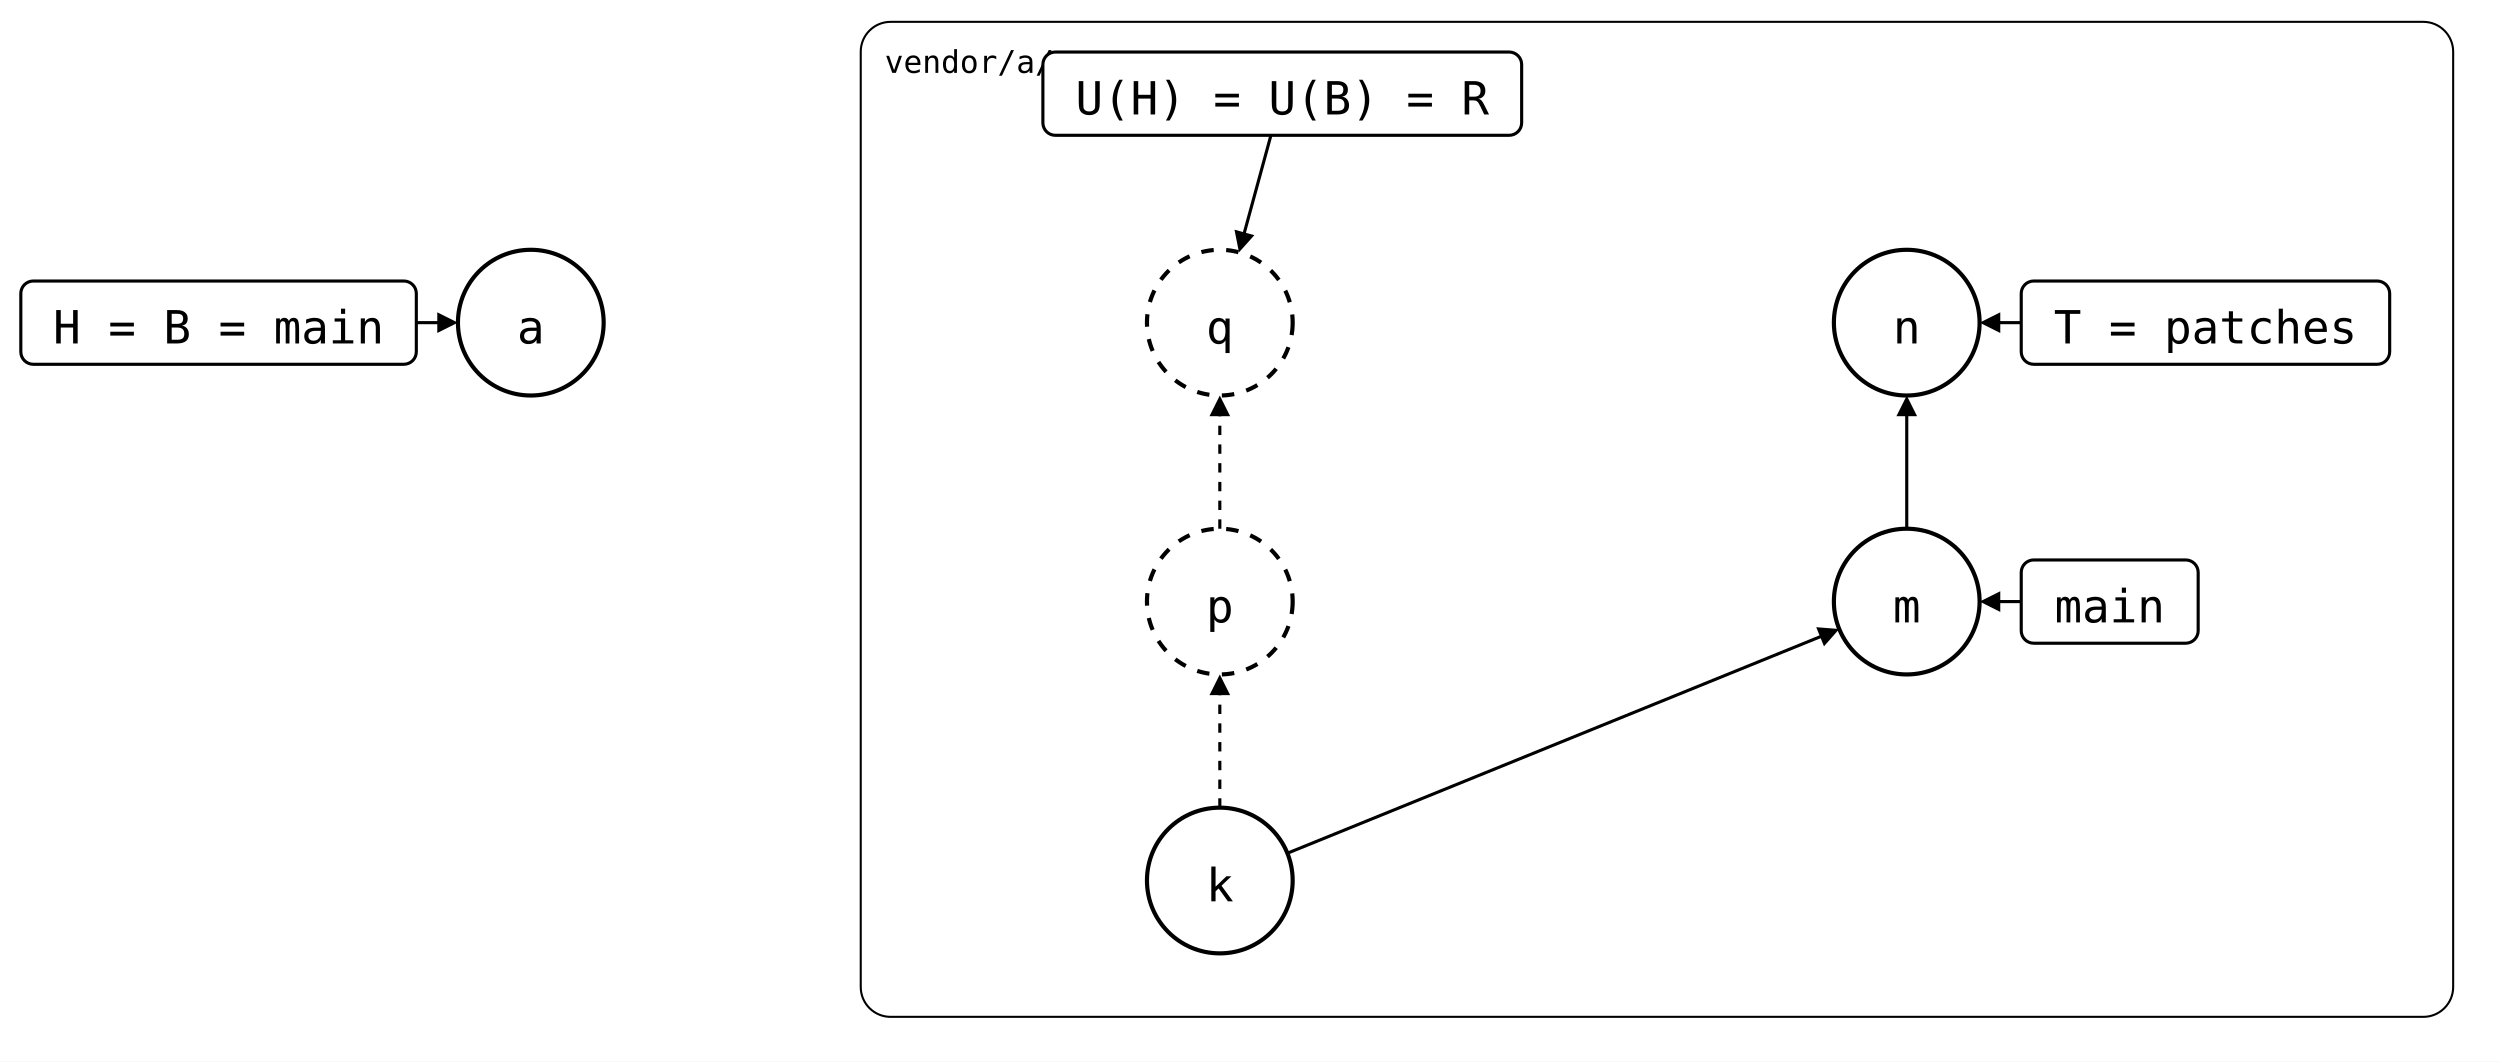
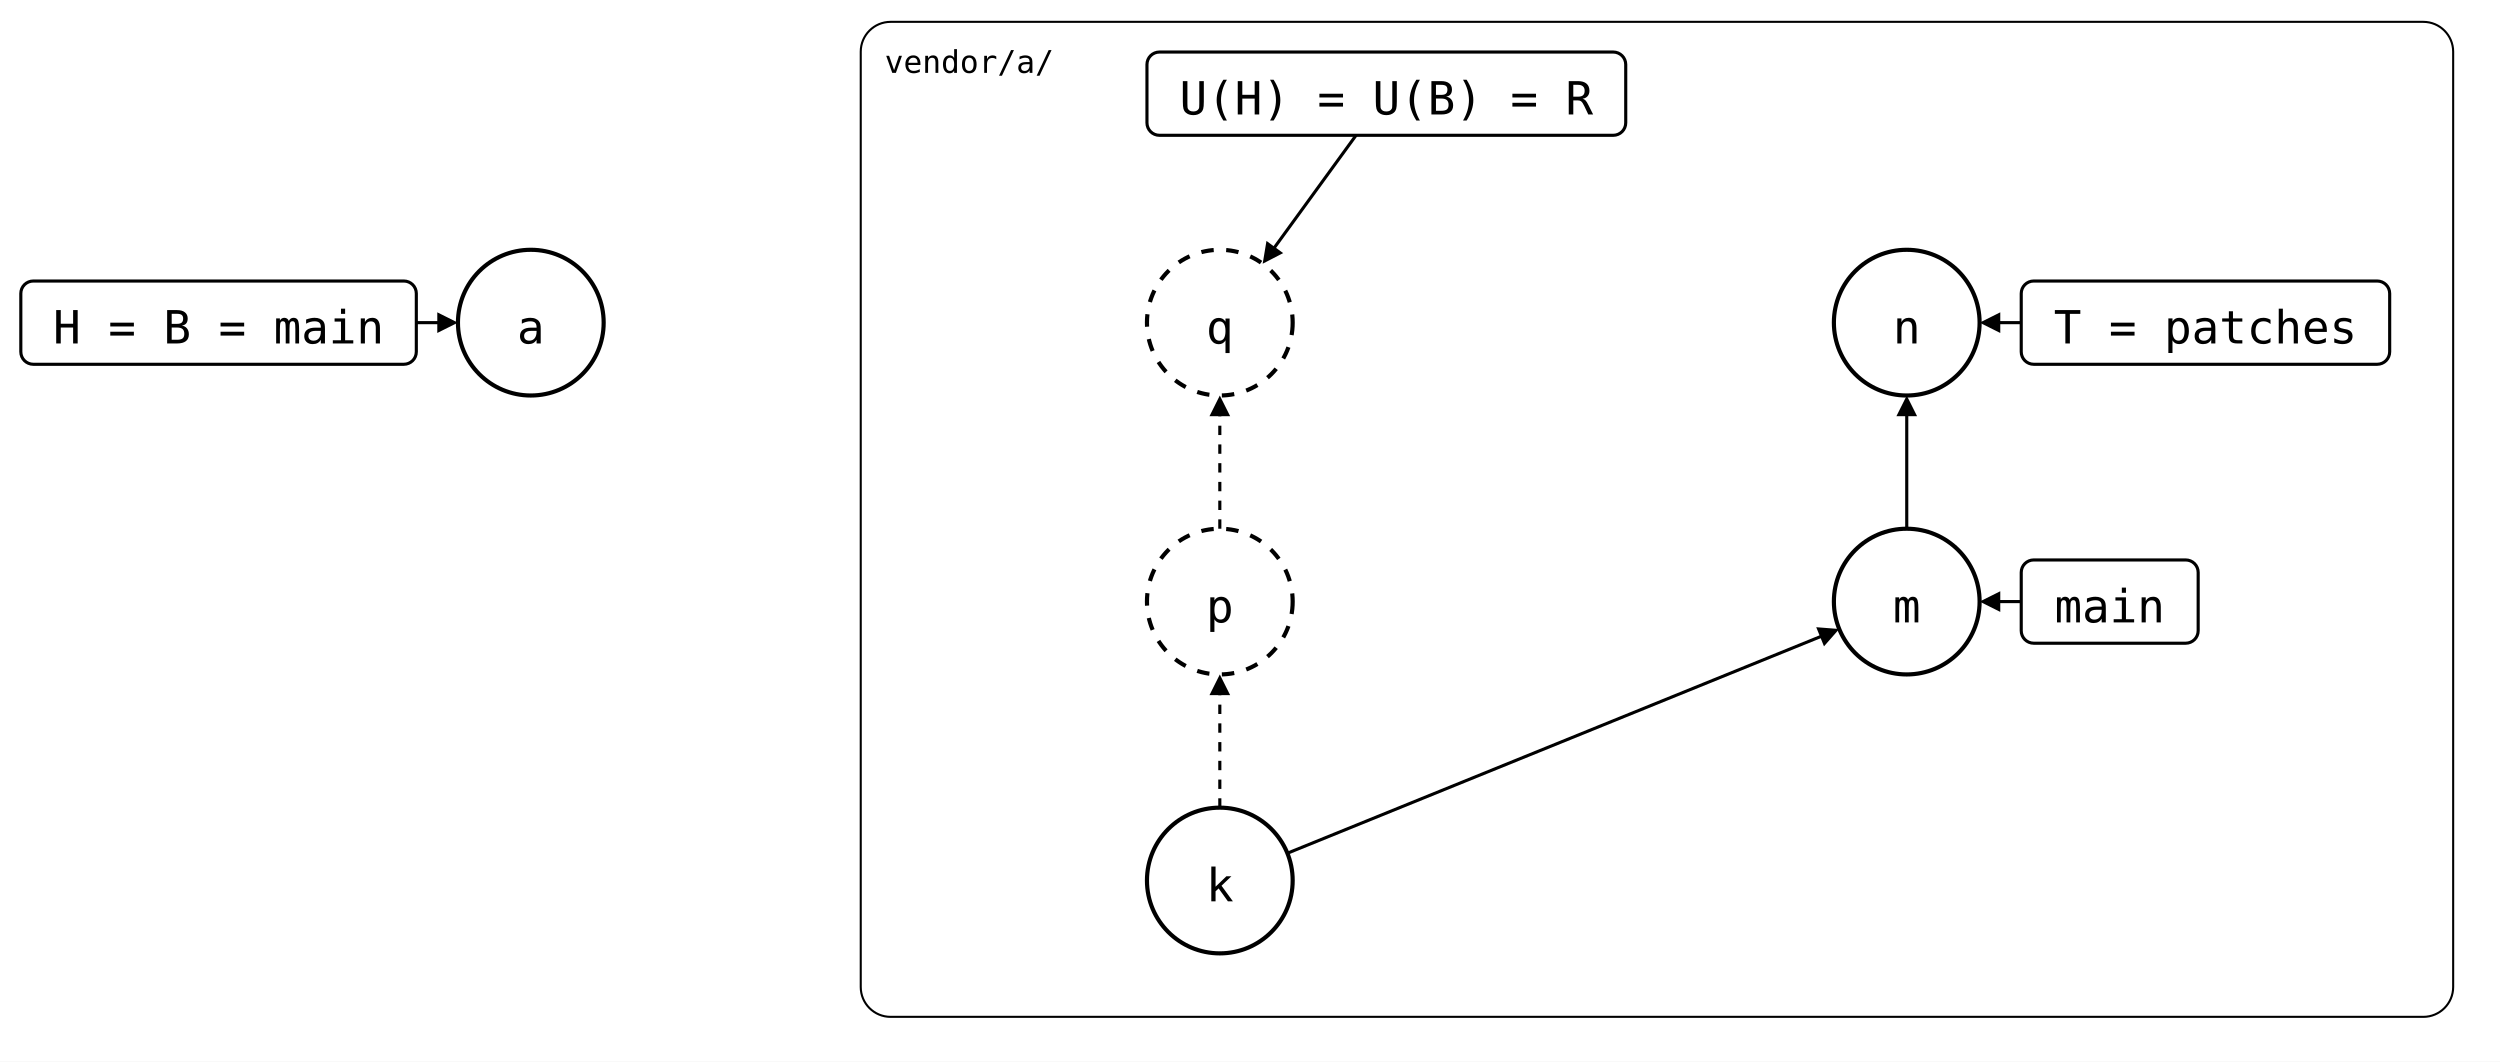
- <svg xmlns="http://www.w3.org/2000/svg" style="background: #ffffff; background-color: light-dark(#ffffff, #121212); color-scheme: light dark;" version="1.1" width="1201px" height="510px" viewBox="0 0 1201 510" id="ge-svg-gww04VyeNWRHEBo99IEJ" content="&lt;mxfile host=&quot;Electron&quot;&gt;&#10;  &lt;diagram name=&quot;patch-branch-rebased&quot; id=&quot;patch-branch-rebased&quot;&gt;&#10;    &lt;mxGraphModel grid=&quot;0&quot; gridSize=&quot;10&quot; guides=&quot;1&quot; tooltips=&quot;1&quot; connect=&quot;1&quot; arrows=&quot;1&quot; fold=&quot;0&quot; page=&quot;0&quot; pageScale=&quot;1&quot; pageWidth=&quot;850&quot; pageHeight=&quot;1100&quot; background=&quot;#ffffff&quot; math=&quot;0&quot; shadow=&quot;0&quot;&gt;&#10;      &lt;root&gt;&#10;        &lt;mxCell id=&quot;0&quot; /&gt;&#10;        &lt;mxCell id=&quot;1&quot; parent=&quot;0&quot; /&gt;&#10;        &lt;mxCell id=&quot;lane&quot; parent=&quot;1&quot; style=&quot;rounded=1;arcSize=3;fillColor=none;strokeWidth=1;fontSize=15;verticalAlign=top;align=left;spacingLeft=10;spacingTop=4;fontFamily=Roboto Mono,monospace;&quot; value=&quot;vendor/a/&quot; vertex=&quot;1&quot;&gt;&#10;          &lt;mxGeometry height=&quot;478&quot; width=&quot;765&quot; x=&quot;422&quot; y=&quot;30&quot; as=&quot;geometry&quot; /&gt;&#10;        &lt;/mxCell&gt;&#10;        &lt;mxCell id=&quot;k&quot; parent=&quot;1&quot; style=&quot;ellipse;aspect=fixed;strokeWidth=2;fontSize=22;fontFamily=Roboto Mono,monospace;&quot; value=&quot;k&quot; vertex=&quot;1&quot;&gt;&#10;          &lt;mxGeometry height=&quot;70&quot; width=&quot;70&quot; x=&quot;560&quot; y=&quot;408&quot; as=&quot;geometry&quot; /&gt;&#10;        &lt;/mxCell&gt;&#10;        &lt;mxCell id=&quot;p&quot; parent=&quot;1&quot; style=&quot;ellipse;aspect=fixed;strokeWidth=2;fontSize=22;fontFamily=Roboto Mono,monospace;dashed=1;&quot; value=&quot;p&quot; vertex=&quot;1&quot;&gt;&#10;          &lt;mxGeometry height=&quot;70&quot; width=&quot;70&quot; x=&quot;560&quot; y=&quot;274&quot; as=&quot;geometry&quot; /&gt;&#10;        &lt;/mxCell&gt;&#10;        &lt;mxCell id=&quot;q&quot; parent=&quot;1&quot; style=&quot;ellipse;aspect=fixed;strokeWidth=2;fontSize=22;fontFamily=Roboto Mono,monospace;dashed=1;&quot; value=&quot;q&quot; vertex=&quot;1&quot;&gt;&#10;          &lt;mxGeometry height=&quot;70&quot; width=&quot;70&quot; x=&quot;560&quot; y=&quot;140&quot; as=&quot;geometry&quot; /&gt;&#10;        &lt;/mxCell&gt;&#10;        &lt;mxCell id=&quot;m&quot; parent=&quot;1&quot; style=&quot;ellipse;aspect=fixed;strokeWidth=2;fontSize=22;fontFamily=Roboto Mono,monospace;&quot; value=&quot;m&quot; vertex=&quot;1&quot;&gt;&#10;          &lt;mxGeometry height=&quot;70&quot; width=&quot;70&quot; x=&quot;890&quot; y=&quot;274&quot; as=&quot;geometry&quot; /&gt;&#10;        &lt;/mxCell&gt;&#10;        &lt;mxCell id=&quot;n&quot; parent=&quot;1&quot; style=&quot;ellipse;aspect=fixed;strokeWidth=2;fontSize=22;fontFamily=Roboto Mono,monospace;&quot; value=&quot;n&quot; vertex=&quot;1&quot;&gt;&#10;          &lt;mxGeometry height=&quot;70&quot; width=&quot;70&quot; x=&quot;890&quot; y=&quot;140&quot; as=&quot;geometry&quot; /&gt;&#10;        &lt;/mxCell&gt;&#10;        &lt;mxCell id=&quot;a&quot; parent=&quot;1&quot; style=&quot;ellipse;aspect=fixed;strokeWidth=2;fontSize=22;fontFamily=Roboto Mono,monospace;&quot; value=&quot;a&quot; vertex=&quot;1&quot;&gt;&#10;          &lt;mxGeometry height=&quot;70&quot; width=&quot;70&quot; x=&quot;229&quot; y=&quot;140&quot; as=&quot;geometry&quot; /&gt;&#10;        &lt;/mxCell&gt;&#10;        &lt;mxCell id=&quot;h&quot; parent=&quot;1&quot; style=&quot;rounded=1;strokeWidth=1.5;fontSize=22;fontFamily=Roboto Mono,monospace;&quot; value=&quot;H = B = main&quot; vertex=&quot;1&quot;&gt;&#10;          &lt;mxGeometry height=&quot;40&quot; width=&quot;190&quot; x=&quot;19&quot; y=&quot;155&quot; as=&quot;geometry&quot; /&gt;&#10;        &lt;/mxCell&gt;&#10;        &lt;mxCell id=&quot;u&quot; parent=&quot;1&quot; style=&quot;rounded=1;strokeWidth=1.5;fontSize=22;fontFamily=Roboto Mono,monospace;&quot; value=&quot;U(H) = U(B) = R&quot; vertex=&quot;1&quot;&gt;&#10;          &lt;mxGeometry height=&quot;40&quot; width=&quot;230&quot; x=&quot;510&quot; y=&quot;45&quot; as=&quot;geometry&quot; /&gt;&#10;        &lt;/mxCell&gt;&#10;        &lt;mxCell id=&quot;bm&quot; parent=&quot;1&quot; style=&quot;rounded=1;strokeWidth=1.5;fontSize=22;fontFamily=Roboto Mono,monospace;&quot; value=&quot;main&quot; vertex=&quot;1&quot;&gt;&#10;          &lt;mxGeometry height=&quot;40&quot; width=&quot;85&quot; x=&quot;980&quot; y=&quot;289&quot; as=&quot;geometry&quot; /&gt;&#10;        &lt;/mxCell&gt;&#10;        &lt;mxCell id=&quot;bn&quot; parent=&quot;1&quot; style=&quot;rounded=1;strokeWidth=1.5;fontSize=22;fontFamily=Roboto Mono,monospace;&quot; value=&quot;T = patches&quot; vertex=&quot;1&quot;&gt;&#10;          &lt;mxGeometry height=&quot;40&quot; width=&quot;177&quot; x=&quot;980&quot; y=&quot;155&quot; as=&quot;geometry&quot; /&gt;&#10;        &lt;/mxCell&gt;&#10;        &lt;mxCell id=&quot;e1&quot; edge=&quot;1&quot; parent=&quot;1&quot; source=&quot;k&quot; style=&quot;endArrow=block;endFill=1;html=1;strokeWidth=1.5;rounded=0;dashed=1;&quot; target=&quot;p&quot;&gt;&#10;          &lt;mxGeometry relative=&quot;1&quot; as=&quot;geometry&quot; /&gt;&#10;        &lt;/mxCell&gt;&#10;        &lt;mxCell id=&quot;e2&quot; edge=&quot;1&quot; parent=&quot;1&quot; source=&quot;p&quot; style=&quot;endArrow=block;endFill=1;html=1;strokeWidth=1.5;rounded=0;dashed=1;&quot; target=&quot;q&quot;&gt;&#10;          &lt;mxGeometry relative=&quot;1&quot; as=&quot;geometry&quot; /&gt;&#10;        &lt;/mxCell&gt;&#10;        &lt;mxCell id=&quot;e3&quot; edge=&quot;1&quot; parent=&quot;1&quot; source=&quot;k&quot; style=&quot;endArrow=block;endFill=1;html=1;strokeWidth=1.5;rounded=0;&quot; target=&quot;m&quot;&gt;&#10;          &lt;mxGeometry relative=&quot;1&quot; as=&quot;geometry&quot; /&gt;&#10;        &lt;/mxCell&gt;&#10;        &lt;mxCell id=&quot;e4&quot; edge=&quot;1&quot; parent=&quot;1&quot; source=&quot;m&quot; style=&quot;endArrow=block;endFill=1;html=1;strokeWidth=1.5;rounded=0;&quot; target=&quot;n&quot;&gt;&#10;          &lt;mxGeometry relative=&quot;1&quot; as=&quot;geometry&quot; /&gt;&#10;        &lt;/mxCell&gt;&#10;        &lt;mxCell id=&quot;e5&quot; edge=&quot;1&quot; parent=&quot;1&quot; source=&quot;h&quot; style=&quot;endArrow=block;endFill=1;html=1;strokeWidth=1.5;rounded=0;&quot; target=&quot;a&quot;&gt;&#10;          &lt;mxGeometry relative=&quot;1&quot; as=&quot;geometry&quot; /&gt;&#10;        &lt;/mxCell&gt;&#10;        &lt;mxCell id=&quot;e6&quot; edge=&quot;1&quot; parent=&quot;1&quot; source=&quot;u&quot; style=&quot;endArrow=block;endFill=1;html=1;strokeWidth=1.5;rounded=0;&quot; target=&quot;q&quot;&gt;&#10;          &lt;mxGeometry relative=&quot;1&quot; as=&quot;geometry&quot; /&gt;&#10;        &lt;/mxCell&gt;&#10;        &lt;mxCell id=&quot;e7&quot; edge=&quot;1&quot; parent=&quot;1&quot; source=&quot;bm&quot; style=&quot;endArrow=block;endFill=1;html=1;strokeWidth=1.5;rounded=0;&quot; target=&quot;m&quot;&gt;&#10;          &lt;mxGeometry relative=&quot;1&quot; as=&quot;geometry&quot; /&gt;&#10;        &lt;/mxCell&gt;&#10;        &lt;mxCell id=&quot;e8&quot; edge=&quot;1&quot; parent=&quot;1&quot; source=&quot;bn&quot; style=&quot;endArrow=block;endFill=1;html=1;strokeWidth=1.5;rounded=0;&quot; target=&quot;n&quot;&gt;&#10;          &lt;mxGeometry relative=&quot;1&quot; as=&quot;geometry&quot; /&gt;&#10;        &lt;/mxCell&gt;&#10;      &lt;/root&gt;&#10;    &lt;/mxGraphModel&gt;&#10;  &lt;/diagram&gt;&#10;&lt;/mxfile&gt;&#10;">
-   <style type="text/css">@supports (color: light-dark(#000, #fff)) { #ge-svg-gww04VyeNWRHEBo99IEJ { --ge-adaptive-bg: light-dark(#ffffff, var(--ge-dark-color, #121212)); } }</style>
+ <svg xmlns="http://www.w3.org/2000/svg" style="background: #ffffff; background-color: light-dark(#ffffff, #121212); color-scheme: light dark;" version="1.1" width="1201px" height="510px" viewBox="0 0 1201 510" id="ge-svg-r2LKc7PBjnmS7tLpbCeL" content="&lt;mxfile host=&quot;Electron&quot;&gt;&#10;  &lt;diagram name=&quot;patch-branch-rebased&quot; id=&quot;patch-branch-rebased&quot;&gt;&#10;    &lt;mxGraphModel grid=&quot;0&quot; gridSize=&quot;10&quot; guides=&quot;1&quot; tooltips=&quot;1&quot; connect=&quot;1&quot; arrows=&quot;1&quot; fold=&quot;0&quot; page=&quot;0&quot; pageScale=&quot;1&quot; pageWidth=&quot;850&quot; pageHeight=&quot;1100&quot; background=&quot;#ffffff&quot; math=&quot;0&quot; shadow=&quot;0&quot;&gt;&#10;      &lt;root&gt;&#10;        &lt;mxCell id=&quot;0&quot; /&gt;&#10;        &lt;mxCell id=&quot;1&quot; parent=&quot;0&quot; /&gt;&#10;        &lt;mxCell id=&quot;lane&quot; parent=&quot;1&quot; style=&quot;rounded=1;arcSize=3;fillColor=none;strokeWidth=1;fontSize=15;verticalAlign=top;align=left;spacingLeft=10;spacingTop=4;fontFamily=Roboto Mono,monospace;&quot; value=&quot;vendor/a/&quot; vertex=&quot;1&quot;&gt;&#10;          &lt;mxGeometry height=&quot;478&quot; width=&quot;765&quot; x=&quot;422&quot; y=&quot;30&quot; as=&quot;geometry&quot; /&gt;&#10;        &lt;/mxCell&gt;&#10;        &lt;mxCell id=&quot;k&quot; parent=&quot;1&quot; style=&quot;ellipse;aspect=fixed;strokeWidth=2;fontSize=22;fontFamily=Roboto Mono,monospace;&quot; value=&quot;k&quot; vertex=&quot;1&quot;&gt;&#10;          &lt;mxGeometry height=&quot;70&quot; width=&quot;70&quot; x=&quot;560&quot; y=&quot;408&quot; as=&quot;geometry&quot; /&gt;&#10;        &lt;/mxCell&gt;&#10;        &lt;mxCell id=&quot;p&quot; parent=&quot;1&quot; style=&quot;ellipse;aspect=fixed;strokeWidth=2;fontSize=22;fontFamily=Roboto Mono,monospace;dashed=1;&quot; value=&quot;p&quot; vertex=&quot;1&quot;&gt;&#10;          &lt;mxGeometry height=&quot;70&quot; width=&quot;70&quot; x=&quot;560&quot; y=&quot;274&quot; as=&quot;geometry&quot; /&gt;&#10;        &lt;/mxCell&gt;&#10;        &lt;mxCell id=&quot;q&quot; parent=&quot;1&quot; style=&quot;ellipse;aspect=fixed;strokeWidth=2;fontSize=22;fontFamily=Roboto Mono,monospace;dashed=1;&quot; value=&quot;q&quot; vertex=&quot;1&quot;&gt;&#10;          &lt;mxGeometry height=&quot;70&quot; width=&quot;70&quot; x=&quot;560&quot; y=&quot;140&quot; as=&quot;geometry&quot; /&gt;&#10;        &lt;/mxCell&gt;&#10;        &lt;mxCell id=&quot;m&quot; parent=&quot;1&quot; style=&quot;ellipse;aspect=fixed;strokeWidth=2;fontSize=22;fontFamily=Roboto Mono,monospace;&quot; value=&quot;m&quot; vertex=&quot;1&quot;&gt;&#10;          &lt;mxGeometry height=&quot;70&quot; width=&quot;70&quot; x=&quot;890&quot; y=&quot;274&quot; as=&quot;geometry&quot; /&gt;&#10;        &lt;/mxCell&gt;&#10;        &lt;mxCell id=&quot;n&quot; parent=&quot;1&quot; style=&quot;ellipse;aspect=fixed;strokeWidth=2;fontSize=22;fontFamily=Roboto Mono,monospace;&quot; value=&quot;n&quot; vertex=&quot;1&quot;&gt;&#10;          &lt;mxGeometry height=&quot;70&quot; width=&quot;70&quot; x=&quot;890&quot; y=&quot;140&quot; as=&quot;geometry&quot; /&gt;&#10;        &lt;/mxCell&gt;&#10;        &lt;mxCell id=&quot;a&quot; parent=&quot;1&quot; style=&quot;ellipse;aspect=fixed;strokeWidth=2;fontSize=22;fontFamily=Roboto Mono,monospace;&quot; value=&quot;a&quot; vertex=&quot;1&quot;&gt;&#10;          &lt;mxGeometry height=&quot;70&quot; width=&quot;70&quot; x=&quot;229&quot; y=&quot;140&quot; as=&quot;geometry&quot; /&gt;&#10;        &lt;/mxCell&gt;&#10;        &lt;mxCell id=&quot;h&quot; parent=&quot;1&quot; style=&quot;rounded=1;strokeWidth=1.5;fontSize=22;fontFamily=Roboto Mono,monospace;&quot; value=&quot;H = B = main&quot; vertex=&quot;1&quot;&gt;&#10;          &lt;mxGeometry height=&quot;40&quot; width=&quot;190&quot; x=&quot;19&quot; y=&quot;155&quot; as=&quot;geometry&quot; /&gt;&#10;        &lt;/mxCell&gt;&#10;        &lt;mxCell id=&quot;u&quot; parent=&quot;1&quot; style=&quot;rounded=1;strokeWidth=1.5;fontSize=22;fontFamily=Roboto Mono,monospace;&quot; value=&quot;U(H) = U(B) = R&quot; vertex=&quot;1&quot;&gt;&#10;          &lt;mxGeometry height=&quot;40&quot; width=&quot;230&quot; x=&quot;560&quot; y=&quot;45&quot; as=&quot;geometry&quot; /&gt;&#10;        &lt;/mxCell&gt;&#10;        &lt;mxCell id=&quot;bm&quot; parent=&quot;1&quot; style=&quot;rounded=1;strokeWidth=1.5;fontSize=22;fontFamily=Roboto Mono,monospace;&quot; value=&quot;main&quot; vertex=&quot;1&quot;&gt;&#10;          &lt;mxGeometry height=&quot;40&quot; width=&quot;85&quot; x=&quot;980&quot; y=&quot;289&quot; as=&quot;geometry&quot; /&gt;&#10;        &lt;/mxCell&gt;&#10;        &lt;mxCell id=&quot;bn&quot; parent=&quot;1&quot; style=&quot;rounded=1;strokeWidth=1.5;fontSize=22;fontFamily=Roboto Mono,monospace;&quot; value=&quot;T = patches&quot; vertex=&quot;1&quot;&gt;&#10;          &lt;mxGeometry height=&quot;40&quot; width=&quot;177&quot; x=&quot;980&quot; y=&quot;155&quot; as=&quot;geometry&quot; /&gt;&#10;        &lt;/mxCell&gt;&#10;        &lt;mxCell id=&quot;e1&quot; edge=&quot;1&quot; parent=&quot;1&quot; source=&quot;k&quot; style=&quot;endArrow=block;endFill=1;html=1;strokeWidth=1.5;rounded=0;dashed=1;&quot; target=&quot;p&quot;&gt;&#10;          &lt;mxGeometry relative=&quot;1&quot; as=&quot;geometry&quot; /&gt;&#10;        &lt;/mxCell&gt;&#10;        &lt;mxCell id=&quot;e2&quot; edge=&quot;1&quot; parent=&quot;1&quot; source=&quot;p&quot; style=&quot;endArrow=block;endFill=1;html=1;strokeWidth=1.5;rounded=0;dashed=1;&quot; target=&quot;q&quot;&gt;&#10;          &lt;mxGeometry relative=&quot;1&quot; as=&quot;geometry&quot; /&gt;&#10;        &lt;/mxCell&gt;&#10;        &lt;mxCell id=&quot;e3&quot; edge=&quot;1&quot; parent=&quot;1&quot; source=&quot;k&quot; style=&quot;endArrow=block;endFill=1;html=1;strokeWidth=1.5;rounded=0;&quot; target=&quot;m&quot;&gt;&#10;          &lt;mxGeometry relative=&quot;1&quot; as=&quot;geometry&quot; /&gt;&#10;        &lt;/mxCell&gt;&#10;        &lt;mxCell id=&quot;e4&quot; edge=&quot;1&quot; parent=&quot;1&quot; source=&quot;m&quot; style=&quot;endArrow=block;endFill=1;html=1;strokeWidth=1.5;rounded=0;&quot; target=&quot;n&quot;&gt;&#10;          &lt;mxGeometry relative=&quot;1&quot; as=&quot;geometry&quot; /&gt;&#10;        &lt;/mxCell&gt;&#10;        &lt;mxCell id=&quot;e5&quot; edge=&quot;1&quot; parent=&quot;1&quot; source=&quot;h&quot; style=&quot;endArrow=block;endFill=1;html=1;strokeWidth=1.5;rounded=0;&quot; target=&quot;a&quot;&gt;&#10;          &lt;mxGeometry relative=&quot;1&quot; as=&quot;geometry&quot; /&gt;&#10;        &lt;/mxCell&gt;&#10;        &lt;mxCell id=&quot;e6&quot; edge=&quot;1&quot; parent=&quot;1&quot; source=&quot;u&quot; style=&quot;endArrow=block;endFill=1;html=1;strokeWidth=1.5;rounded=0;&quot; target=&quot;q&quot;&gt;&#10;          &lt;mxGeometry relative=&quot;1&quot; as=&quot;geometry&quot; /&gt;&#10;        &lt;/mxCell&gt;&#10;        &lt;mxCell id=&quot;e7&quot; edge=&quot;1&quot; parent=&quot;1&quot; source=&quot;bm&quot; style=&quot;endArrow=block;endFill=1;html=1;strokeWidth=1.5;rounded=0;&quot; target=&quot;m&quot;&gt;&#10;          &lt;mxGeometry relative=&quot;1&quot; as=&quot;geometry&quot; /&gt;&#10;        &lt;/mxCell&gt;&#10;        &lt;mxCell id=&quot;e8&quot; edge=&quot;1&quot; parent=&quot;1&quot; source=&quot;bn&quot; style=&quot;endArrow=block;endFill=1;html=1;strokeWidth=1.5;rounded=0;&quot; target=&quot;n&quot;&gt;&#10;          &lt;mxGeometry relative=&quot;1&quot; as=&quot;geometry&quot; /&gt;&#10;        &lt;/mxCell&gt;&#10;      &lt;/root&gt;&#10;    &lt;/mxGraphModel&gt;&#10;  &lt;/diagram&gt;&#10;&lt;/mxfile&gt;&#10;">
+   <style type="text/css">@supports (color: light-dark(#000, #fff)) { #ge-svg-r2LKc7PBjnmS7tLpbCeL { --ge-adaptive-bg: light-dark(#ffffff, var(--ge-dark-color, #121212)); } }</style>
  <defs />
  <rect fill="#ffffff" width="100%" height="100%" x="0" y="0" style="fill: light-dark(rgb(255, 255, 255), rgb(18, 18, 18));" />
  <g>
    <g data-cell-id="0">
      <g data-cell-id="1">
        <g data-cell-id="lane">
          <g transform="translate(0.5,0.5)">
            <rect x="413" y="10" width="765" height="478" rx="14.34" ry="14.34" fill="none" stroke="#000000" pointer-events="all" style="stroke: light-dark(rgb(0, 0, 0), rgb(255, 255, 255));" />
          </g>
          <g>
            <g fill="#000000" font-family="'Roboto Mono', monospace" text-anchor="start" font-size="15px" style="fill: light-dark(rgb(0, 0, 0), rgb(255, 255, 255));">
              <text x="425" y="35">vendor/a/</text>
            </g>
          </g>
        </g>
        <g data-cell-id="k">
          <g>
            <ellipse cx="586" cy="423" rx="35" ry="35" fill="#ffffff" stroke="#000000" stroke-width="2" pointer-events="all" style="fill: var(--ge-adaptive-bg, #ffffff); stroke: light-dark(rgb(0, 0, 0), rgb(255, 255, 255));" />
          </g>
          <g>
            <g fill="#000000" font-family="'Roboto Mono', monospace" text-anchor="middle" font-size="22px" style="fill: light-dark(rgb(0, 0, 0), rgb(255, 255, 255));">
              <text x="586" y="433">k</text>
            </g>
          </g>
        </g>
        <g data-cell-id="p">
          <g>
            <ellipse cx="586" cy="289" rx="35" ry="35" fill="#ffffff" stroke="#000000" stroke-width="2" stroke-dasharray="6 6" pointer-events="all" style="fill: var(--ge-adaptive-bg, #ffffff); stroke: light-dark(rgb(0, 0, 0), rgb(255, 255, 255));" />
          </g>
          <g>
            <g fill="#000000" font-family="'Roboto Mono', monospace" text-anchor="middle" font-size="22px" style="fill: light-dark(rgb(0, 0, 0), rgb(255, 255, 255));">
              <text x="586" y="299">p</text>
            </g>
          </g>
        </g>
        <g data-cell-id="q">
          <g>
            <ellipse cx="586" cy="155" rx="35" ry="35" fill="#ffffff" stroke="#000000" stroke-width="2" stroke-dasharray="6 6" pointer-events="all" style="fill: var(--ge-adaptive-bg, #ffffff); stroke: light-dark(rgb(0, 0, 0), rgb(255, 255, 255));" />
          </g>
          <g>
            <g fill="#000000" font-family="'Roboto Mono', monospace" text-anchor="middle" font-size="22px" style="fill: light-dark(rgb(0, 0, 0), rgb(255, 255, 255));">
              <text x="586" y="165">q</text>
            </g>
          </g>
        </g>
        <g data-cell-id="m">
          <g>
            <ellipse cx="916" cy="289" rx="35" ry="35" fill="#ffffff" stroke="#000000" stroke-width="2" pointer-events="all" style="fill: var(--ge-adaptive-bg, #ffffff); stroke: light-dark(rgb(0, 0, 0), rgb(255, 255, 255));" />
          </g>
          <g>
            <g fill="#000000" font-family="'Roboto Mono', monospace" text-anchor="middle" font-size="22px" style="fill: light-dark(rgb(0, 0, 0), rgb(255, 255, 255));">
              <text x="916" y="299">m</text>
            </g>
          </g>
        </g>
        <g data-cell-id="n">
          <g>
            <ellipse cx="916" cy="155" rx="35" ry="35" fill="#ffffff" stroke="#000000" stroke-width="2" pointer-events="all" style="fill: var(--ge-adaptive-bg, #ffffff); stroke: light-dark(rgb(0, 0, 0), rgb(255, 255, 255));" />
          </g>
          <g>
            <g fill="#000000" font-family="'Roboto Mono', monospace" text-anchor="middle" font-size="22px" style="fill: light-dark(rgb(0, 0, 0), rgb(255, 255, 255));">
              <text x="916" y="165">n</text>
            </g>
          </g>
        </g>
        <g data-cell-id="a">
          <g>
            <ellipse cx="255" cy="155" rx="35" ry="35" fill="#ffffff" stroke="#000000" stroke-width="2" pointer-events="all" style="fill: var(--ge-adaptive-bg, #ffffff); stroke: light-dark(rgb(0, 0, 0), rgb(255, 255, 255));" />
          </g>
          <g>
            <g fill="#000000" font-family="'Roboto Mono', monospace" text-anchor="middle" font-size="22px" style="fill: light-dark(rgb(0, 0, 0), rgb(255, 255, 255));">
              <text x="255" y="165">a</text>
            </g>
          </g>
        </g>
        <g data-cell-id="h">
          <g>
            <rect x="10" y="135" width="190" height="40" rx="6" ry="6" fill="#ffffff" stroke="#000000" stroke-width="1.5" pointer-events="all" style="fill: var(--ge-adaptive-bg, #ffffff); stroke: light-dark(rgb(0, 0, 0), rgb(255, 255, 255));" />
          </g>
          <g>
            <g fill="#000000" font-family="'Roboto Mono', monospace" text-anchor="middle" font-size="22px" style="fill: light-dark(rgb(0, 0, 0), rgb(255, 255, 255));">
              <text x="105" y="165">H = B = main</text>
            </g>
          </g>
        </g>
        <g data-cell-id="u">
          <g>
-             <rect x="501" y="25" width="230" height="40" rx="6" ry="6" fill="#ffffff" stroke="#000000" stroke-width="1.5" pointer-events="all" style="fill: var(--ge-adaptive-bg, #ffffff); stroke: light-dark(rgb(0, 0, 0), rgb(255, 255, 255));" />
+             <rect x="551" y="25" width="230" height="40" rx="6" ry="6" fill="#ffffff" stroke="#000000" stroke-width="1.5" pointer-events="all" style="fill: var(--ge-adaptive-bg, #ffffff); stroke: light-dark(rgb(0, 0, 0), rgb(255, 255, 255));" />
          </g>
          <g>
            <g fill="#000000" font-family="'Roboto Mono', monospace" text-anchor="middle" font-size="22px" style="fill: light-dark(rgb(0, 0, 0), rgb(255, 255, 255));">
-               <text x="616" y="55">U(H) = U(B) = R</text>
+               <text x="666" y="55">U(H) = U(B) = R</text>
            </g>
          </g>
        </g>
        <g data-cell-id="bm">
          <g>
            <rect x="971" y="269" width="85" height="40" rx="6" ry="6" fill="#ffffff" stroke="#000000" stroke-width="1.5" pointer-events="all" style="fill: var(--ge-adaptive-bg, #ffffff); stroke: light-dark(rgb(0, 0, 0), rgb(255, 255, 255));" />
          </g>
          <g>
            <g fill="#000000" font-family="'Roboto Mono', monospace" text-anchor="middle" font-size="22px" style="fill: light-dark(rgb(0, 0, 0), rgb(255, 255, 255));">
              <text x="1013.5" y="299">main</text>
            </g>
          </g>
        </g>
        <g data-cell-id="bn">
          <g>
            <rect x="971" y="135" width="177" height="40" rx="6" ry="6" fill="#ffffff" stroke="#000000" stroke-width="1.5" pointer-events="all" style="fill: var(--ge-adaptive-bg, #ffffff); stroke: light-dark(rgb(0, 0, 0), rgb(255, 255, 255));" />
          </g>
          <g>
            <g fill="#000000" font-family="'Roboto Mono', monospace" text-anchor="middle" font-size="22px" style="fill: light-dark(rgb(0, 0, 0), rgb(255, 255, 255));">
              <text x="1059.5" y="165">T = patches</text>
            </g>
          </g>
        </g>
        <g data-cell-id="e1">
          <g>
            <path d="M 586 388 L 586 333.18" fill="none" stroke="#000000" stroke-width="1.5" stroke-miterlimit="10" stroke-dasharray="4.5 4.5" pointer-events="stroke" style="stroke: light-dark(rgb(0, 0, 0), rgb(255, 255, 255));" />
            <path d="M 586 325.68 L 589.75 333.18 L 582.25 333.18 Z" fill="#000000" stroke="#000000" stroke-width="1.5" stroke-miterlimit="10" pointer-events="all" style="fill: light-dark(rgb(0, 0, 0), rgb(255, 255, 255)); stroke: light-dark(rgb(0, 0, 0), rgb(255, 255, 255));" />
          </g>
        </g>
        <g data-cell-id="e2">
          <g>
            <path d="M 586 254 L 586 199.18" fill="none" stroke="#000000" stroke-width="1.5" stroke-miterlimit="10" stroke-dasharray="4.5 4.5" pointer-events="stroke" style="stroke: light-dark(rgb(0, 0, 0), rgb(255, 255, 255));" />
            <path d="M 586 191.68 L 589.75 199.18 L 582.25 199.18 Z" fill="#000000" stroke="#000000" stroke-width="1.5" stroke-miterlimit="10" pointer-events="all" style="fill: light-dark(rgb(0, 0, 0), rgb(255, 255, 255)); stroke: light-dark(rgb(0, 0, 0), rgb(255, 255, 255));" />
          </g>
        </g>
        <g data-cell-id="e3">
          <g>
            <path d="M 618.45 409.89 L 875.07 305.62" fill="none" stroke="#000000" stroke-width="1.5" stroke-miterlimit="10" pointer-events="stroke" style="stroke: light-dark(rgb(0, 0, 0), rgb(255, 255, 255));" />
            <path d="M 882.02 302.8 L 876.48 309.1 L 873.66 302.15 Z" fill="#000000" stroke="#000000" stroke-width="1.5" stroke-miterlimit="10" pointer-events="all" style="fill: light-dark(rgb(0, 0, 0), rgb(255, 255, 255)); stroke: light-dark(rgb(0, 0, 0), rgb(255, 255, 255));" />
          </g>
        </g>
        <g data-cell-id="e4">
          <g>
            <path d="M 916 254 L 916 199.18" fill="none" stroke="#000000" stroke-width="1.5" stroke-miterlimit="10" pointer-events="stroke" style="stroke: light-dark(rgb(0, 0, 0), rgb(255, 255, 255));" />
            <path d="M 916 191.68 L 919.75 199.18 L 912.25 199.18 Z" fill="#000000" stroke="#000000" stroke-width="1.5" stroke-miterlimit="10" pointer-events="all" style="fill: light-dark(rgb(0, 0, 0), rgb(255, 255, 255)); stroke: light-dark(rgb(0, 0, 0), rgb(255, 255, 255));" />
          </g>
        </g>
        <g data-cell-id="e5">
          <g>
            <path d="M 200 155 L 210.82 155" fill="none" stroke="#000000" stroke-width="1.5" stroke-miterlimit="10" pointer-events="stroke" style="stroke: light-dark(rgb(0, 0, 0), rgb(255, 255, 255));" />
            <path d="M 218.32 155 L 210.82 158.75 L 210.82 151.25 Z" fill="#000000" stroke="#000000" stroke-width="1.5" stroke-miterlimit="10" pointer-events="all" style="fill: light-dark(rgb(0, 0, 0), rgb(255, 255, 255)); stroke: light-dark(rgb(0, 0, 0), rgb(255, 255, 255));" />
          </g>
        </g>
        <g data-cell-id="e6">
          <g>
-             <path d="M 610.55 65 L 597.62 112.38" fill="none" stroke="#000000" stroke-width="1.5" stroke-miterlimit="10" pointer-events="stroke" style="stroke: light-dark(rgb(0, 0, 0), rgb(255, 255, 255));" />
-             <path d="M 595.65 119.62 L 594.01 111.39 L 601.24 113.37 Z" fill="#000000" stroke="#000000" stroke-width="1.5" stroke-miterlimit="10" pointer-events="all" style="fill: light-dark(rgb(0, 0, 0), rgb(255, 255, 255)); stroke: light-dark(rgb(0, 0, 0), rgb(255, 255, 255));" />
+             <path d="M 651.45 65 L 611.98 119.27" fill="none" stroke="#000000" stroke-width="1.5" stroke-miterlimit="10" pointer-events="stroke" style="stroke: light-dark(rgb(0, 0, 0), rgb(255, 255, 255));" />
+             <path d="M 607.57 125.34 L 608.95 117.07 L 615.02 121.48 Z" fill="#000000" stroke="#000000" stroke-width="1.5" stroke-miterlimit="10" pointer-events="all" style="fill: light-dark(rgb(0, 0, 0), rgb(255, 255, 255)); stroke: light-dark(rgb(0, 0, 0), rgb(255, 255, 255));" />
          </g>
        </g>
        <g data-cell-id="e7">
          <g>
            <path d="M 971 289 L 960.18 289" fill="none" stroke="#000000" stroke-width="1.5" stroke-miterlimit="10" pointer-events="stroke" style="stroke: light-dark(rgb(0, 0, 0), rgb(255, 255, 255));" />
            <path d="M 952.68 289 L 960.18 285.25 L 960.18 292.75 Z" fill="#000000" stroke="#000000" stroke-width="1.5" stroke-miterlimit="10" pointer-events="all" style="fill: light-dark(rgb(0, 0, 0), rgb(255, 255, 255)); stroke: light-dark(rgb(0, 0, 0), rgb(255, 255, 255));" />
          </g>
        </g>
        <g data-cell-id="e8">
          <g>
            <path d="M 971 155 L 960.18 155" fill="none" stroke="#000000" stroke-width="1.5" stroke-miterlimit="10" pointer-events="stroke" style="stroke: light-dark(rgb(0, 0, 0), rgb(255, 255, 255));" />
            <path d="M 952.68 155 L 960.18 151.25 L 960.18 158.75 Z" fill="#000000" stroke="#000000" stroke-width="1.5" stroke-miterlimit="10" pointer-events="all" style="fill: light-dark(rgb(0, 0, 0), rgb(255, 255, 255)); stroke: light-dark(rgb(0, 0, 0), rgb(255, 255, 255));" />
          </g>
        </g>
      </g>
    </g>
  </g>
</svg>
